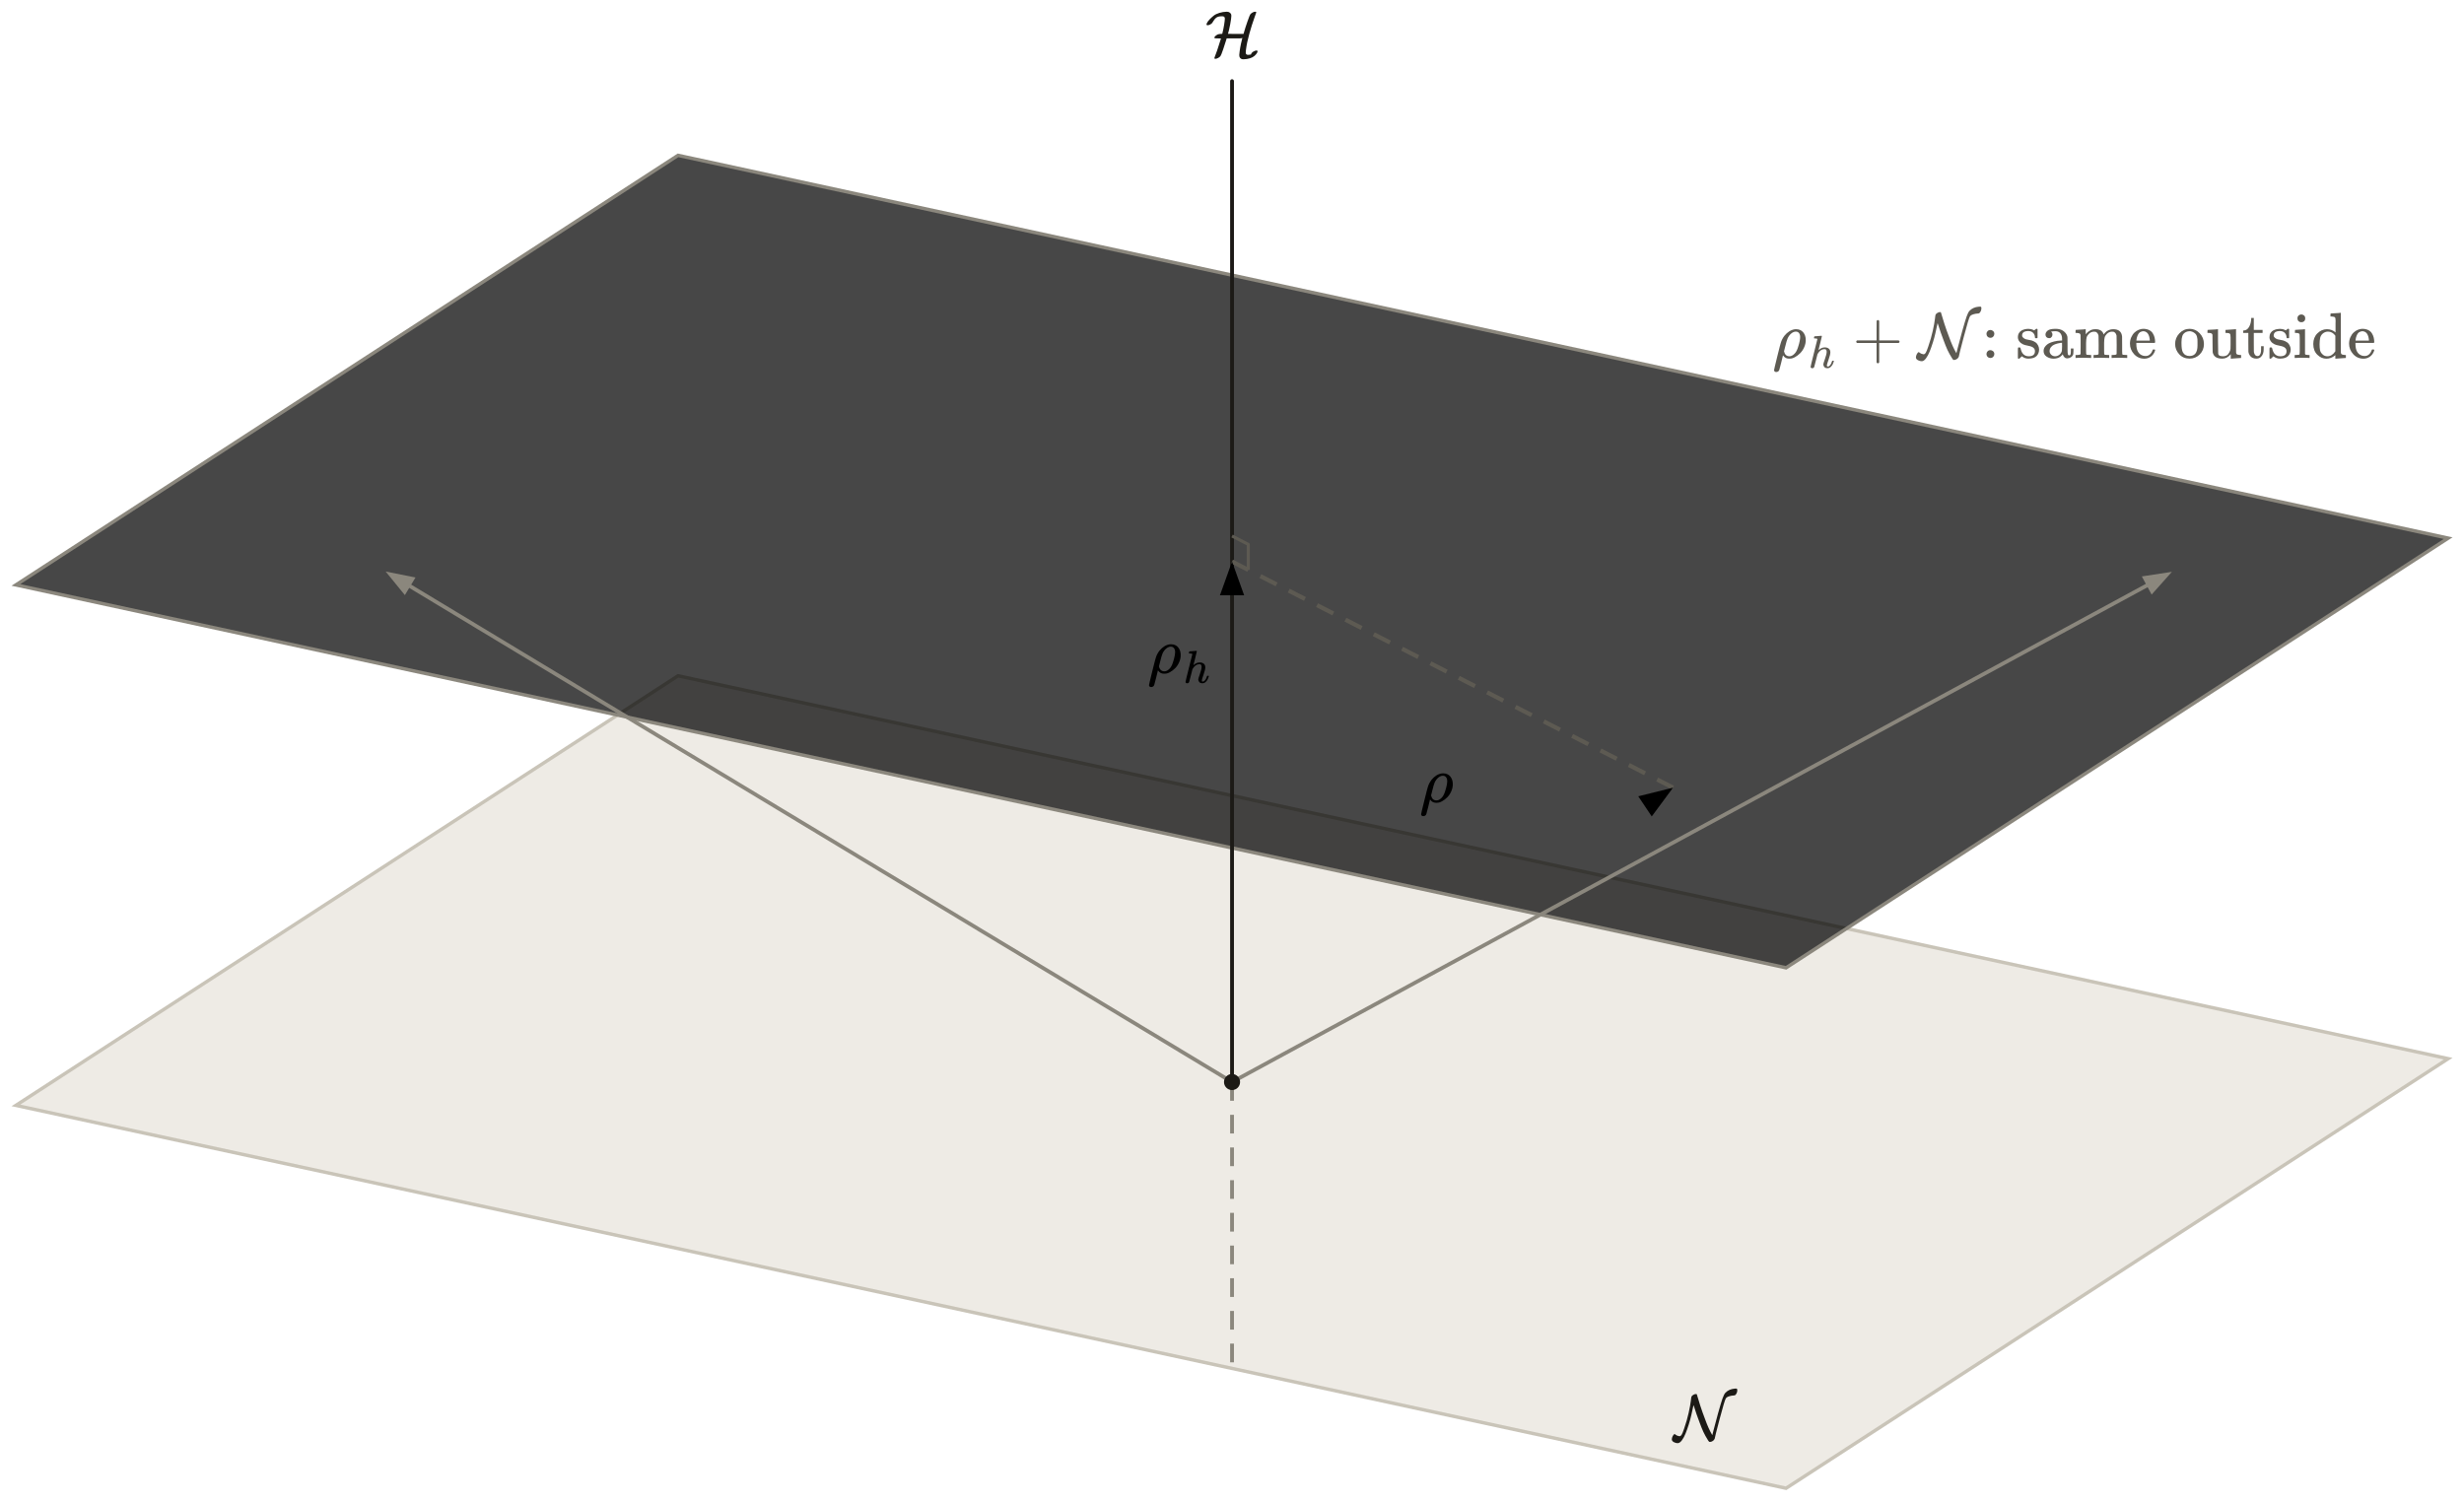
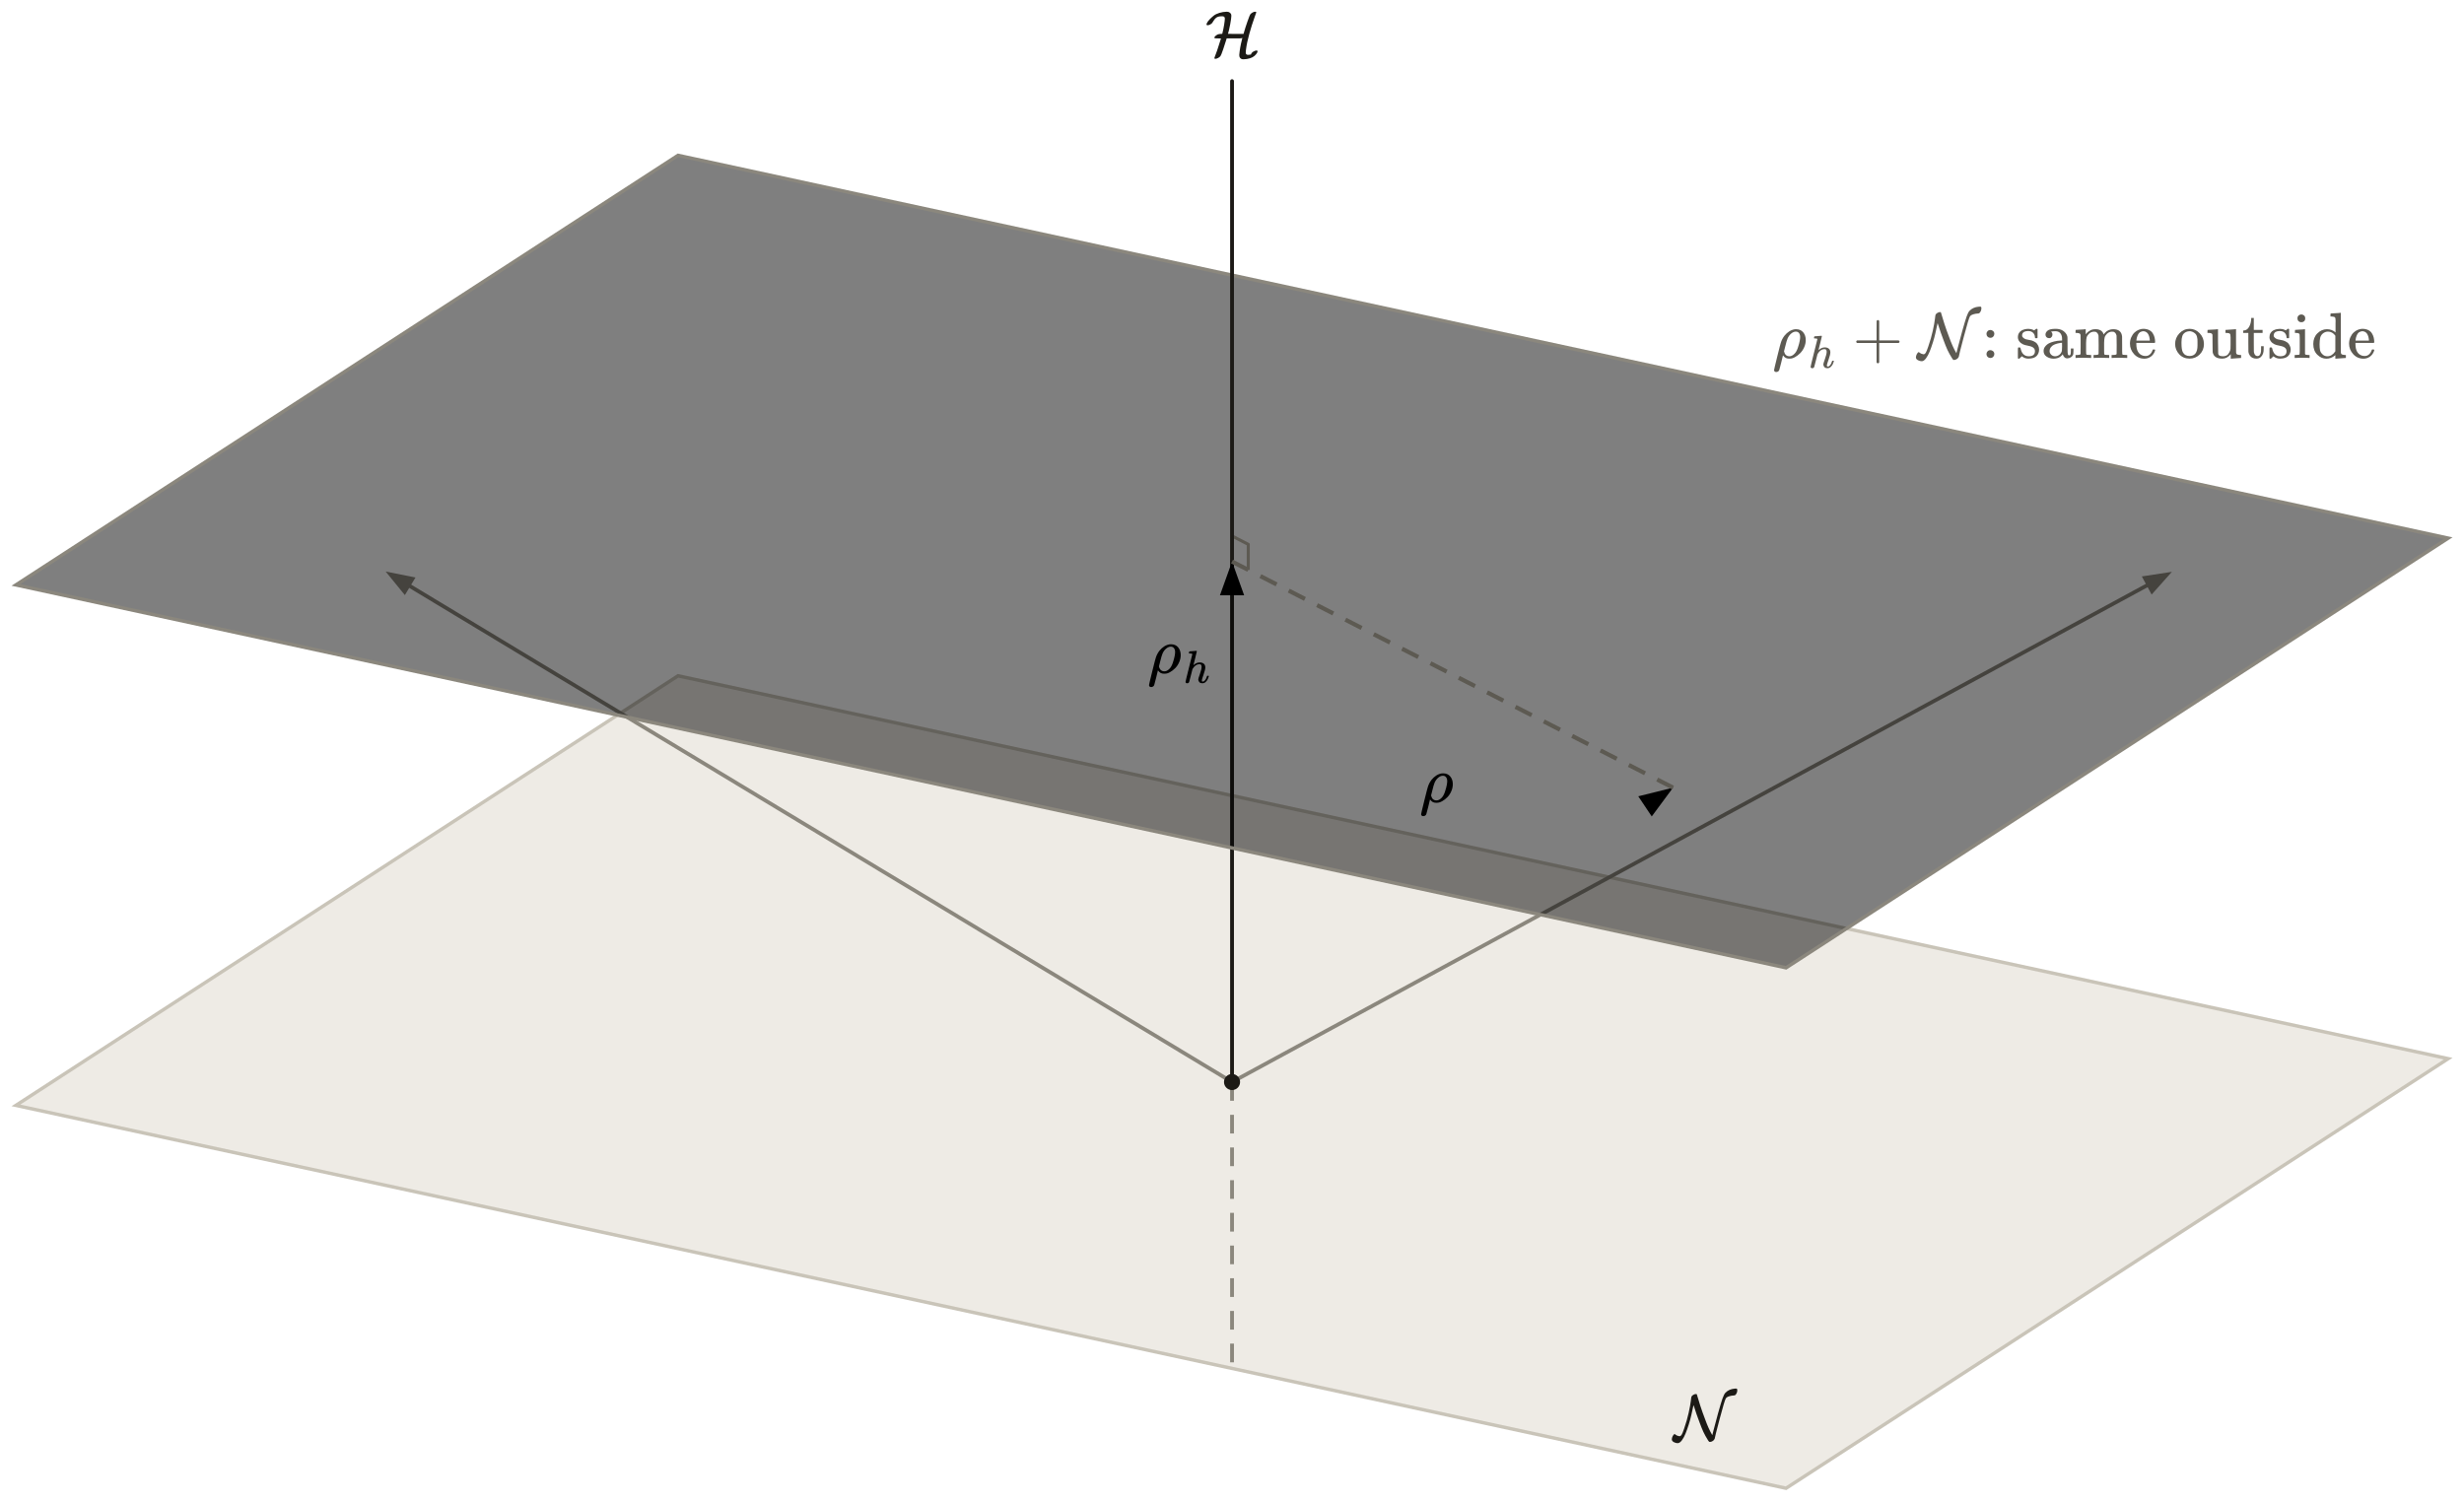
<svg xmlns="http://www.w3.org/2000/svg" width="321.83pt" height="196.25pt" viewBox="0 0 321.83 196.25">
  <defs />
  <g transform="translate(-59.08,-78.67)">
    <path d="M147.64,166.94L378.84,216.95L292.36,273.06L61.16,223.05Z" fill="#eeebe5" stroke="#c9c4b8" stroke-width="0.45" />
-     <path d="M147.64,98.96L378.84,148.96L292.36,205.08L61.16,155.07Z" fill="color-mix(in srgb, #1c1a16 12%, #eeebe5)" stroke="none" stroke-width="0" opacity="0.72" />
-     <path d="M147.64,98.96L378.84,148.96L292.36,205.08L61.16,155.07Z" fill="none" stroke="#8b877d" stroke-width="0.45" />
-     <path d="M220,256.61L220,220" fill="none" stroke="#8b877d" stroke-width="0.5" stroke-linecap="butt" stroke-linejoin="round" stroke-dasharray="2.44 1.83" />
-     <path d="M220,220L220,89.27" fill="none" stroke="#1c1a16" stroke-width="0.5" stroke-linecap="round" stroke-linejoin="round" />
-     <path d="M220,148.68L222.12,149.77L222.12,153.11" fill="none" stroke="#5d5a52" stroke-width="0.4" stroke-linecap="butt" stroke-linejoin="round" />
+     <path d="M220,220L220,152.02" fill="none" stroke="#1c1a16" stroke-width="0.5" stroke-linecap="round" stroke-linejoin="round" />
    <path d="M220.00,220.00L112.02,154.86" stroke="#8b877d" stroke-width="0.5" fill="none" />
    <path d="M109.45,153.32L113.35,154.10L111.96,156.40Z" fill="#8b877d" />
    <path d="M220.00,220.00L340.13,154.79" stroke="#8b877d" stroke-width="0.5" fill="none" />
    <path d="M342.76,153.36L340.11,156.33L338.83,153.96Z" fill="#8b877d" />
-     <path d="M220,152.02L277.6,181.55" fill="none" stroke="#5d5a52" stroke-width="0.55" stroke-linecap="butt" stroke-linejoin="round" stroke-dasharray="2.38 1.78" />
    <path d="M220.00,220.00L220.00,155.54" stroke="light-dark(#533f03, #f1dc86)" stroke-width="0.862" fill="none" />
    <path d="M220.00,152.02L221.58,156.42L218.42,156.42Z" fill="light-dark(#533f03, #f1dc86)" />
    <path d="M220.00,220.00L274.67,183.51" stroke="light-dark(#533f03, #f1dc86)" stroke-width="0.75" fill="none" />
    <path d="M277.60,181.55L274.82,185.31L273.06,182.68Z" fill="light-dark(#533f03, #f1dc86)" />
+     <path d="M147.64,98.96L378.84,148.96L292.36,205.08L61.16,155.07Z" fill="color-mix(in srgb, #1c1a16 12%, #eeebe5)" stroke="none" stroke-width="0" opacity="0.5" />
+     <path d="M147.64,98.96L378.84,148.96L292.36,205.08L61.16,155.07Z" fill="none" stroke="#8b877d" stroke-width="0.45" />
+     <path d="M220,256.61L220,220" fill="none" stroke="#8b877d" stroke-width="0.5" stroke-linecap="butt" stroke-linejoin="round" stroke-dasharray="2.44 1.83" />
+     <path d="M220,148.68L222.12,149.77L222.12,153.11" fill="none" stroke="#5d5a52" stroke-width="0.4" stroke-linecap="butt" stroke-linejoin="round" />
+     <path d="M220,152.02L220,89.27" fill="none" stroke="#1c1a16" stroke-width="0.5" stroke-linecap="round" stroke-linejoin="round" />
+     <path d="M220,152.02L277.6,181.55" fill="none" stroke="#5d5a52" stroke-width="0.55" stroke-linecap="butt" stroke-linejoin="round" stroke-dasharray="2.38 1.78" />
    <circle cx="220" cy="220" r="1.05" fill="#1c1a16" />
    <g transform="translate(216.51,80.2)">
      <g transform="translate(0.00,0.00) scale(0.0085) translate(0,683)" fill="#1c1a16" stroke="#1c1a16" stroke-width="0">
        <g stroke="#1c1a16" fill="#1c1a16" stroke-width="0" transform="scale(1,-1)">
          <g data-mml-node="math">
            <g data-mml-node="TeXAtom" data-mjx-texclass="ORD">
              <g data-mml-node="mi">
                <path data-c="48" d="M18 487Q18 496 29 517T67 566T127 621T216 665T330 683Q359 683 376 669T397 643T400 622Q400 584 382 488T348 343Q348 342 467 342H587L594 366Q615 440 648 534T690 641Q701 656 723 669T764 683Q783 683 783 672L750 578Q716 485 677 346T625 101Q624 92 623 82T622 65T621 56Q621 20 658 20Q666 20 701 25Q709 52 736 69T785 87Q803 87 803 75T791 44T754 3T685 -33T588 -48Q568 -48 562 -46Q522 -31 522 13V23Q531 129 562 250L569 281L565 280Q561 278 556 277T549 274L438 273H328L321 249Q307 202 275 107T232 0Q219 -16 196 -28T155 -41Q149 -41 145 -39T140 -34T139 -29Q139 -24 148 -3T181 86T233 247Q240 270 240 272Q240 273 194 273H169Q139 273 139 285Q139 295 153 308T187 332Q206 341 236 342L260 343L264 359Q278 414 289 482T300 578Q300 613 260 613H254Q198 613 169 592Q148 578 127 544T104 508Q72 478 37 475Q18 475 18 487Z" />
              </g>
            </g>
          </g>
        </g>
      </g>
    </g>
    <g transform="translate(208.96,162.82)">
      <g transform="translate(0.00,0.00) scale(0.0085) translate(0,442)" fill="light-dark(#533f03, #f1dc86)" stroke="light-dark(#533f03, #f1dc86)" stroke-width="0">
        <g stroke="light-dark(#533f03, #f1dc86)" fill="light-dark(#533f03, #f1dc86)" stroke-width="0" transform="scale(1,-1)">
          <g data-mml-node="math">
            <g data-mml-node="msub">
              <g data-mml-node="mi">
                <path data-c="1D70C" d="M58 -216Q25 -216 23 -186Q23 -176 73 26T127 234Q143 289 182 341Q252 427 341 441Q343 441 349 441T359 442Q432 442 471 394T510 276Q510 219 486 165T425 74T345 13T266 -10H255H248Q197 -10 165 35L160 41L133 -71Q108 -168 104 -181T92 -202Q76 -216 58 -216ZM424 322Q424 359 407 382T357 405Q322 405 287 376T231 300Q217 269 193 170L176 102Q193 26 260 26Q298 26 334 62Q367 92 389 158T418 266T424 322Z" />
              </g>
              <g data-mml-node="mi" transform="translate(550,-150) scale(0.707)">
                <path data-c="210E" d="M137 683Q138 683 209 688T282 694Q294 694 294 685Q294 674 258 534Q220 386 220 383Q220 381 227 388Q288 442 357 442Q411 442 444 415T478 336Q478 285 440 178T402 50Q403 36 407 31T422 26Q450 26 474 56T513 138Q516 149 519 151T535 153Q555 153 555 145Q555 144 551 130Q535 71 500 33Q466 -10 419 -10H414Q367 -10 346 17T325 74Q325 90 361 192T398 345Q398 404 354 404H349Q266 404 205 306L198 293L164 158Q132 28 127 16Q114 -11 83 -11Q69 -11 59 -2T48 16Q48 30 121 320L195 616Q195 629 188 632T149 637H128Q122 643 122 645T124 664Q129 683 137 683Z" />
              </g>
            </g>
          </g>
        </g>
      </g>
    </g>
    <g transform="translate(244.5,179.68)">
      <g transform="translate(0.00,0.00) scale(0.0085) translate(0,442)" fill="light-dark(#533f03, #f1dc86)" stroke="light-dark(#533f03, #f1dc86)" stroke-width="0">
        <g stroke="light-dark(#533f03, #f1dc86)" fill="light-dark(#533f03, #f1dc86)" stroke-width="0" transform="scale(1,-1)">
          <g data-mml-node="math">
            <g data-mml-node="mi">
              <path data-c="1D70C" d="M58 -216Q25 -216 23 -186Q23 -176 73 26T127 234Q143 289 182 341Q252 427 341 441Q343 441 349 441T359 442Q432 442 471 394T510 276Q510 219 486 165T425 74T345 13T266 -10H255H248Q197 -10 165 35L160 41L133 -71Q108 -168 104 -181T92 -202Q76 -216 58 -216ZM424 322Q424 359 407 382T357 405Q322 405 287 376T231 300Q217 269 193 170L176 102Q193 26 260 26Q298 26 334 62Q367 92 389 158T418 266T424 322Z" />
            </g>
          </g>
        </g>
      </g>
    </g>
    <g transform="translate(277.67,260.04)">
      <g transform="translate(0.00,0.00) scale(0.0085) translate(0,789)" fill="#1c1a16" stroke="#1c1a16" stroke-width="0">
        <g stroke="#1c1a16" fill="#1c1a16" stroke-width="0" transform="scale(1,-1)">
          <g data-mml-node="math">
            <g data-mml-node="TeXAtom" data-mjx-texclass="ORD">
              <g data-mml-node="mi">
                <path data-c="4E" d="M343 705Q358 705 358 698Q360 696 370 658T411 524T484 319Q536 174 590 82L595 73L615 152Q646 274 683 407Q729 571 752 637T799 727Q852 780 937 788Q939 788 947 788T958 789H962Q979 789 979 765Q979 722 951 692Q942 683 924 683Q888 681 859 672T818 654T803 639Q784 608 708 322T631 15Q631 14 630 15Q630 17 629 15Q628 14 628 12Q621 -4 601 -17T560 -31Q550 -31 546 -28T530 -7Q484 67 458 123T398 272Q352 392 314 514L306 535V534Q306 533 296 488T272 379T234 239T185 100T127 -7T61 -50Q34 -50 4 -34T-27 8Q-27 33 -12 61T18 90Q21 90 36 77T87 57H92Q109 57 123 78T162 173Q206 299 232 417T265 599T276 667Q284 681 304 693T343 705Z" />
              </g>
            </g>
          </g>
        </g>
      </g>
    </g>
    <g transform="translate(290.6,118.72)">
      <g transform="translate(0.00,0.00) scale(0.0085) translate(0,789)" fill="#5d5a52" stroke="#5d5a52" stroke-width="0">
        <g stroke="#5d5a52" fill="#5d5a52" stroke-width="0" transform="scale(1,-1)">
          <g data-mml-node="math">
            <g data-mml-node="msub">
              <g data-mml-node="mi">
                <path data-c="1D70C" d="M58 -216Q25 -216 23 -186Q23 -176 73 26T127 234Q143 289 182 341Q252 427 341 441Q343 441 349 441T359 442Q432 442 471 394T510 276Q510 219 486 165T425 74T345 13T266 -10H255H248Q197 -10 165 35L160 41L133 -71Q108 -168 104 -181T92 -202Q76 -216 58 -216ZM424 322Q424 359 407 382T357 405Q322 405 287 376T231 300Q217 269 193 170L176 102Q193 26 260 26Q298 26 334 62Q367 92 389 158T418 266T424 322Z" />
              </g>
              <g data-mml-node="mi" transform="translate(550,-150) scale(0.707)">
                <path data-c="210E" d="M137 683Q138 683 209 688T282 694Q294 694 294 685Q294 674 258 534Q220 386 220 383Q220 381 227 388Q288 442 357 442Q411 442 444 415T478 336Q478 285 440 178T402 50Q403 36 407 31T422 26Q450 26 474 56T513 138Q516 149 519 151T535 153Q555 153 555 145Q555 144 551 130Q535 71 500 33Q466 -10 419 -10H414Q367 -10 346 17T325 74Q325 90 361 192T398 345Q398 404 354 404H349Q266 404 205 306L198 293L164 158Q132 28 127 16Q114 -11 83 -11Q69 -11 59 -2T48 16Q48 30 121 320L195 616Q195 629 188 632T149 637H128Q122 643 122 645T124 664Q129 683 137 683Z" />
              </g>
            </g>
            <g data-mml-node="mo" transform="translate(1229.5,0)">
              <path data-c="2B" d="M56 237T56 250T70 270H369V420L370 570Q380 583 389 583Q402 583 409 568V270H707Q722 262 722 250T707 230H409V-68Q401 -82 391 -82H389H387Q375 -82 369 -68V230H70Q56 237 56 250Z" />
            </g>
            <g data-mml-node="TeXAtom" data-mjx-texclass="ORD" transform="translate(2229.7,0)">
              <g data-mml-node="mi">
                <path data-c="4E" d="M343 705Q358 705 358 698Q360 696 370 658T411 524T484 319Q536 174 590 82L595 73L615 152Q646 274 683 407Q729 571 752 637T799 727Q852 780 937 788Q939 788 947 788T958 789H962Q979 789 979 765Q979 722 951 692Q942 683 924 683Q888 681 859 672T818 654T803 639Q784 608 708 322T631 15Q631 14 630 15Q630 17 629 15Q628 14 628 12Q621 -4 601 -17T560 -31Q550 -31 546 -28T530 -7Q484 67 458 123T398 272Q352 392 314 514L306 535V534Q306 533 296 488T272 379T234 239T185 100T127 -7T61 -50Q34 -50 4 -34T-27 8Q-27 33 -12 61T18 90Q21 90 36 77T87 57H92Q109 57 123 78T162 173Q206 299 232 417T265 599T276 667Q284 681 304 693T343 705Z" />
              </g>
            </g>
            <g data-mml-node="mtext" transform="translate(3208.7,0)">
              <path data-c="3A" d="M78 370Q78 394 95 412T138 430Q162 430 180 414T199 371Q199 346 182 328T139 310T96 327T78 370ZM78 60Q78 84 95 102T138 120Q162 120 180 104T199 61Q199 36 182 18T139 0T96 17T78 60Z" />
              <path data-c="20" d="" transform="translate(278,0)" />
              <path data-c="73" d="M295 316Q295 356 268 385T190 414Q154 414 128 401Q98 382 98 349Q97 344 98 336T114 312T157 287Q175 282 201 278T245 269T277 256Q294 248 310 236T342 195T359 133Q359 71 321 31T198 -10H190Q138 -10 94 26L86 19L77 10Q71 4 65 -1L54 -11H46H42Q39 -11 33 -5V74V132Q33 153 35 157T45 162H54Q66 162 70 158T75 146T82 119T101 77Q136 26 198 26Q295 26 295 104Q295 133 277 151Q257 175 194 187T111 210Q75 227 54 256T33 318Q33 357 50 384T93 424T143 442T187 447H198Q238 447 268 432L283 424L292 431Q302 440 314 448H322H326Q329 448 335 442V310L329 304H301Q295 310 295 316Z" transform="translate(528,0)" />
              <path data-c="61" d="M137 305T115 305T78 320T63 359Q63 394 97 421T218 448Q291 448 336 416T396 340Q401 326 401 309T402 194V124Q402 76 407 58T428 40Q443 40 448 56T453 109V145H493V106Q492 66 490 59Q481 29 455 12T400 -6T353 12T329 54V58L327 55Q325 52 322 49T314 40T302 29T287 17T269 6T247 -2T221 -8T190 -11Q130 -11 82 20T34 107Q34 128 41 147T68 188T116 225T194 253T304 268H318V290Q318 324 312 340Q290 411 215 411Q197 411 181 410T156 406T148 403Q170 388 170 359Q170 334 154 320ZM126 106Q126 75 150 51T209 26Q247 26 276 49T315 109Q317 116 318 175Q318 233 317 233Q309 233 296 232T251 223T193 203T147 166T126 106Z" transform="translate(922,0)" />
              <path data-c="6D" d="M41 46H55Q94 46 102 60V68Q102 77 102 91T102 122T103 161T103 203Q103 234 103 269T102 328V351Q99 370 88 376T43 385H25V408Q25 431 27 431L37 432Q47 433 65 434T102 436Q119 437 138 438T167 441T178 442H181V402Q181 364 182 364T187 369T199 384T218 402T247 421T285 437Q305 442 336 442Q351 442 364 440T387 434T406 426T421 417T432 406T441 395T448 384T452 374T455 366L457 361L460 365Q463 369 466 373T475 384T488 397T503 410T523 422T546 432T572 439T603 442Q729 442 740 329Q741 322 741 190V104Q741 66 743 59T754 49Q775 46 803 46H819V0H811L788 1Q764 2 737 2T699 3Q596 3 587 0H579V46H595Q656 46 656 62Q657 64 657 200Q656 335 655 343Q649 371 635 385T611 402T585 404Q540 404 506 370Q479 343 472 315T464 232V168V108Q464 78 465 68T468 55T477 49Q498 46 526 46H542V0H534L510 1Q487 2 460 2T422 3Q319 3 310 0H302V46H318Q379 46 379 62Q380 64 380 200Q379 335 378 343Q372 371 358 385T334 402T308 404Q263 404 229 370Q202 343 195 315T187 232V168V108Q187 78 188 68T191 55T200 49Q221 46 249 46H265V0H257L234 1Q210 2 183 2T145 3Q42 3 33 0H25V46H41Z" transform="translate(1422,0)" />
              <path data-c="65" d="M28 218Q28 273 48 318T98 391T163 433T229 448Q282 448 320 430T378 380T406 316T415 245Q415 238 408 231H126V216Q126 68 226 36Q246 30 270 30Q312 30 342 62Q359 79 369 104L379 128Q382 131 395 131H398Q415 131 415 121Q415 117 412 108Q393 53 349 21T250 -11Q155 -11 92 58T28 218ZM333 275Q322 403 238 411H236Q228 411 220 410T195 402T166 381T143 340T127 274V267H333V275Z" transform="translate(2255,0)" />
              <path data-c="20" d="" transform="translate(2699,0)" />
              <path data-c="6F" d="M28 214Q28 309 93 378T250 448Q340 448 405 380T471 215Q471 120 407 55T250 -10Q153 -10 91 57T28 214ZM250 30Q372 30 372 193V225V250Q372 272 371 288T364 326T348 362T317 390T268 410Q263 411 252 411Q222 411 195 399Q152 377 139 338T126 246V226Q126 130 145 91Q177 30 250 30Z" transform="translate(2949,0)" />
              <path data-c="75" d="M383 58Q327 -10 256 -10H249Q124 -10 105 89Q104 96 103 226Q102 335 102 348T96 369Q86 385 36 385H25V408Q25 431 27 431L38 432Q48 433 67 434T105 436Q122 437 142 438T172 441T184 442H187V261Q188 77 190 64Q193 49 204 40Q224 26 264 26Q290 26 311 35T343 58T363 90T375 120T379 144Q379 145 379 161T380 201T380 248V315Q380 361 370 372T320 385H302V431Q304 431 378 436T457 442H464V264Q464 84 465 81Q468 61 479 55T524 46H542V0Q540 0 467 -5T390 -11H383V58Z" transform="translate(3449,0)" />
              <path data-c="74" d="M27 422Q80 426 109 478T141 600V615H181V431H316V385H181V241Q182 116 182 100T189 68Q203 29 238 29Q282 29 292 100Q293 108 293 146V181H333V146V134Q333 57 291 17Q264 -10 221 -10Q187 -10 162 2T124 33T105 68T98 100Q97 107 97 248V385H18V422H27Z" transform="translate(4005,0)" />
              <path data-c="73" d="M295 316Q295 356 268 385T190 414Q154 414 128 401Q98 382 98 349Q97 344 98 336T114 312T157 287Q175 282 201 278T245 269T277 256Q294 248 310 236T342 195T359 133Q359 71 321 31T198 -10H190Q138 -10 94 26L86 19L77 10Q71 4 65 -1L54 -11H46H42Q39 -11 33 -5V74V132Q33 153 35 157T45 162H54Q66 162 70 158T75 146T82 119T101 77Q136 26 198 26Q295 26 295 104Q295 133 277 151Q257 175 194 187T111 210Q75 227 54 256T33 318Q33 357 50 384T93 424T143 442T187 447H198Q238 447 268 432L283 424L292 431Q302 440 314 448H322H326Q329 448 335 442V310L329 304H301Q295 310 295 316Z" transform="translate(4394,0)" />
              <path data-c="69" d="M69 609Q69 637 87 653T131 669Q154 667 171 652T188 609Q188 579 171 564T129 549Q104 549 87 564T69 609ZM247 0Q232 3 143 3Q132 3 106 3T56 1L34 0H26V46H42Q70 46 91 49Q100 53 102 60T104 102V205V293Q104 345 102 359T88 378Q74 385 41 385H30V408Q30 431 32 431L42 432Q52 433 70 434T106 436Q123 437 142 438T171 441T182 442H185V62Q190 52 197 50T232 46H255V0H247Z" transform="translate(4788,0)" />
              <path data-c="64" d="M376 495Q376 511 376 535T377 568Q377 613 367 624T316 637H298V660Q298 683 300 683L310 684Q320 685 339 686T376 688Q393 689 413 690T443 693T454 694H457V390Q457 84 458 81Q461 61 472 55T517 46H535V0Q533 0 459 -5T380 -11H373V44L365 37Q307 -11 235 -11Q158 -11 96 50T34 215Q34 315 97 378T244 442Q319 442 376 393V495ZM373 342Q328 405 260 405Q211 405 173 369Q146 341 139 305T131 211Q131 155 138 120T173 59Q203 26 251 26Q322 26 373 103V342Z" transform="translate(5066,0)" />
              <path data-c="65" d="M28 218Q28 273 48 318T98 391T163 433T229 448Q282 448 320 430T378 380T406 316T415 245Q415 238 408 231H126V216Q126 68 226 36Q246 30 270 30Q312 30 342 62Q359 79 369 104L379 128Q382 131 395 131H398Q415 131 415 121Q415 117 412 108Q393 53 349 21T250 -11Q155 -11 92 58T28 218ZM333 275Q322 403 238 411H236Q228 411 220 410T195 402T166 381T143 340T127 274V267H333V275Z" transform="translate(5622,0)" />
            </g>
          </g>
        </g>
      </g>
    </g>
  </g>
</svg>
